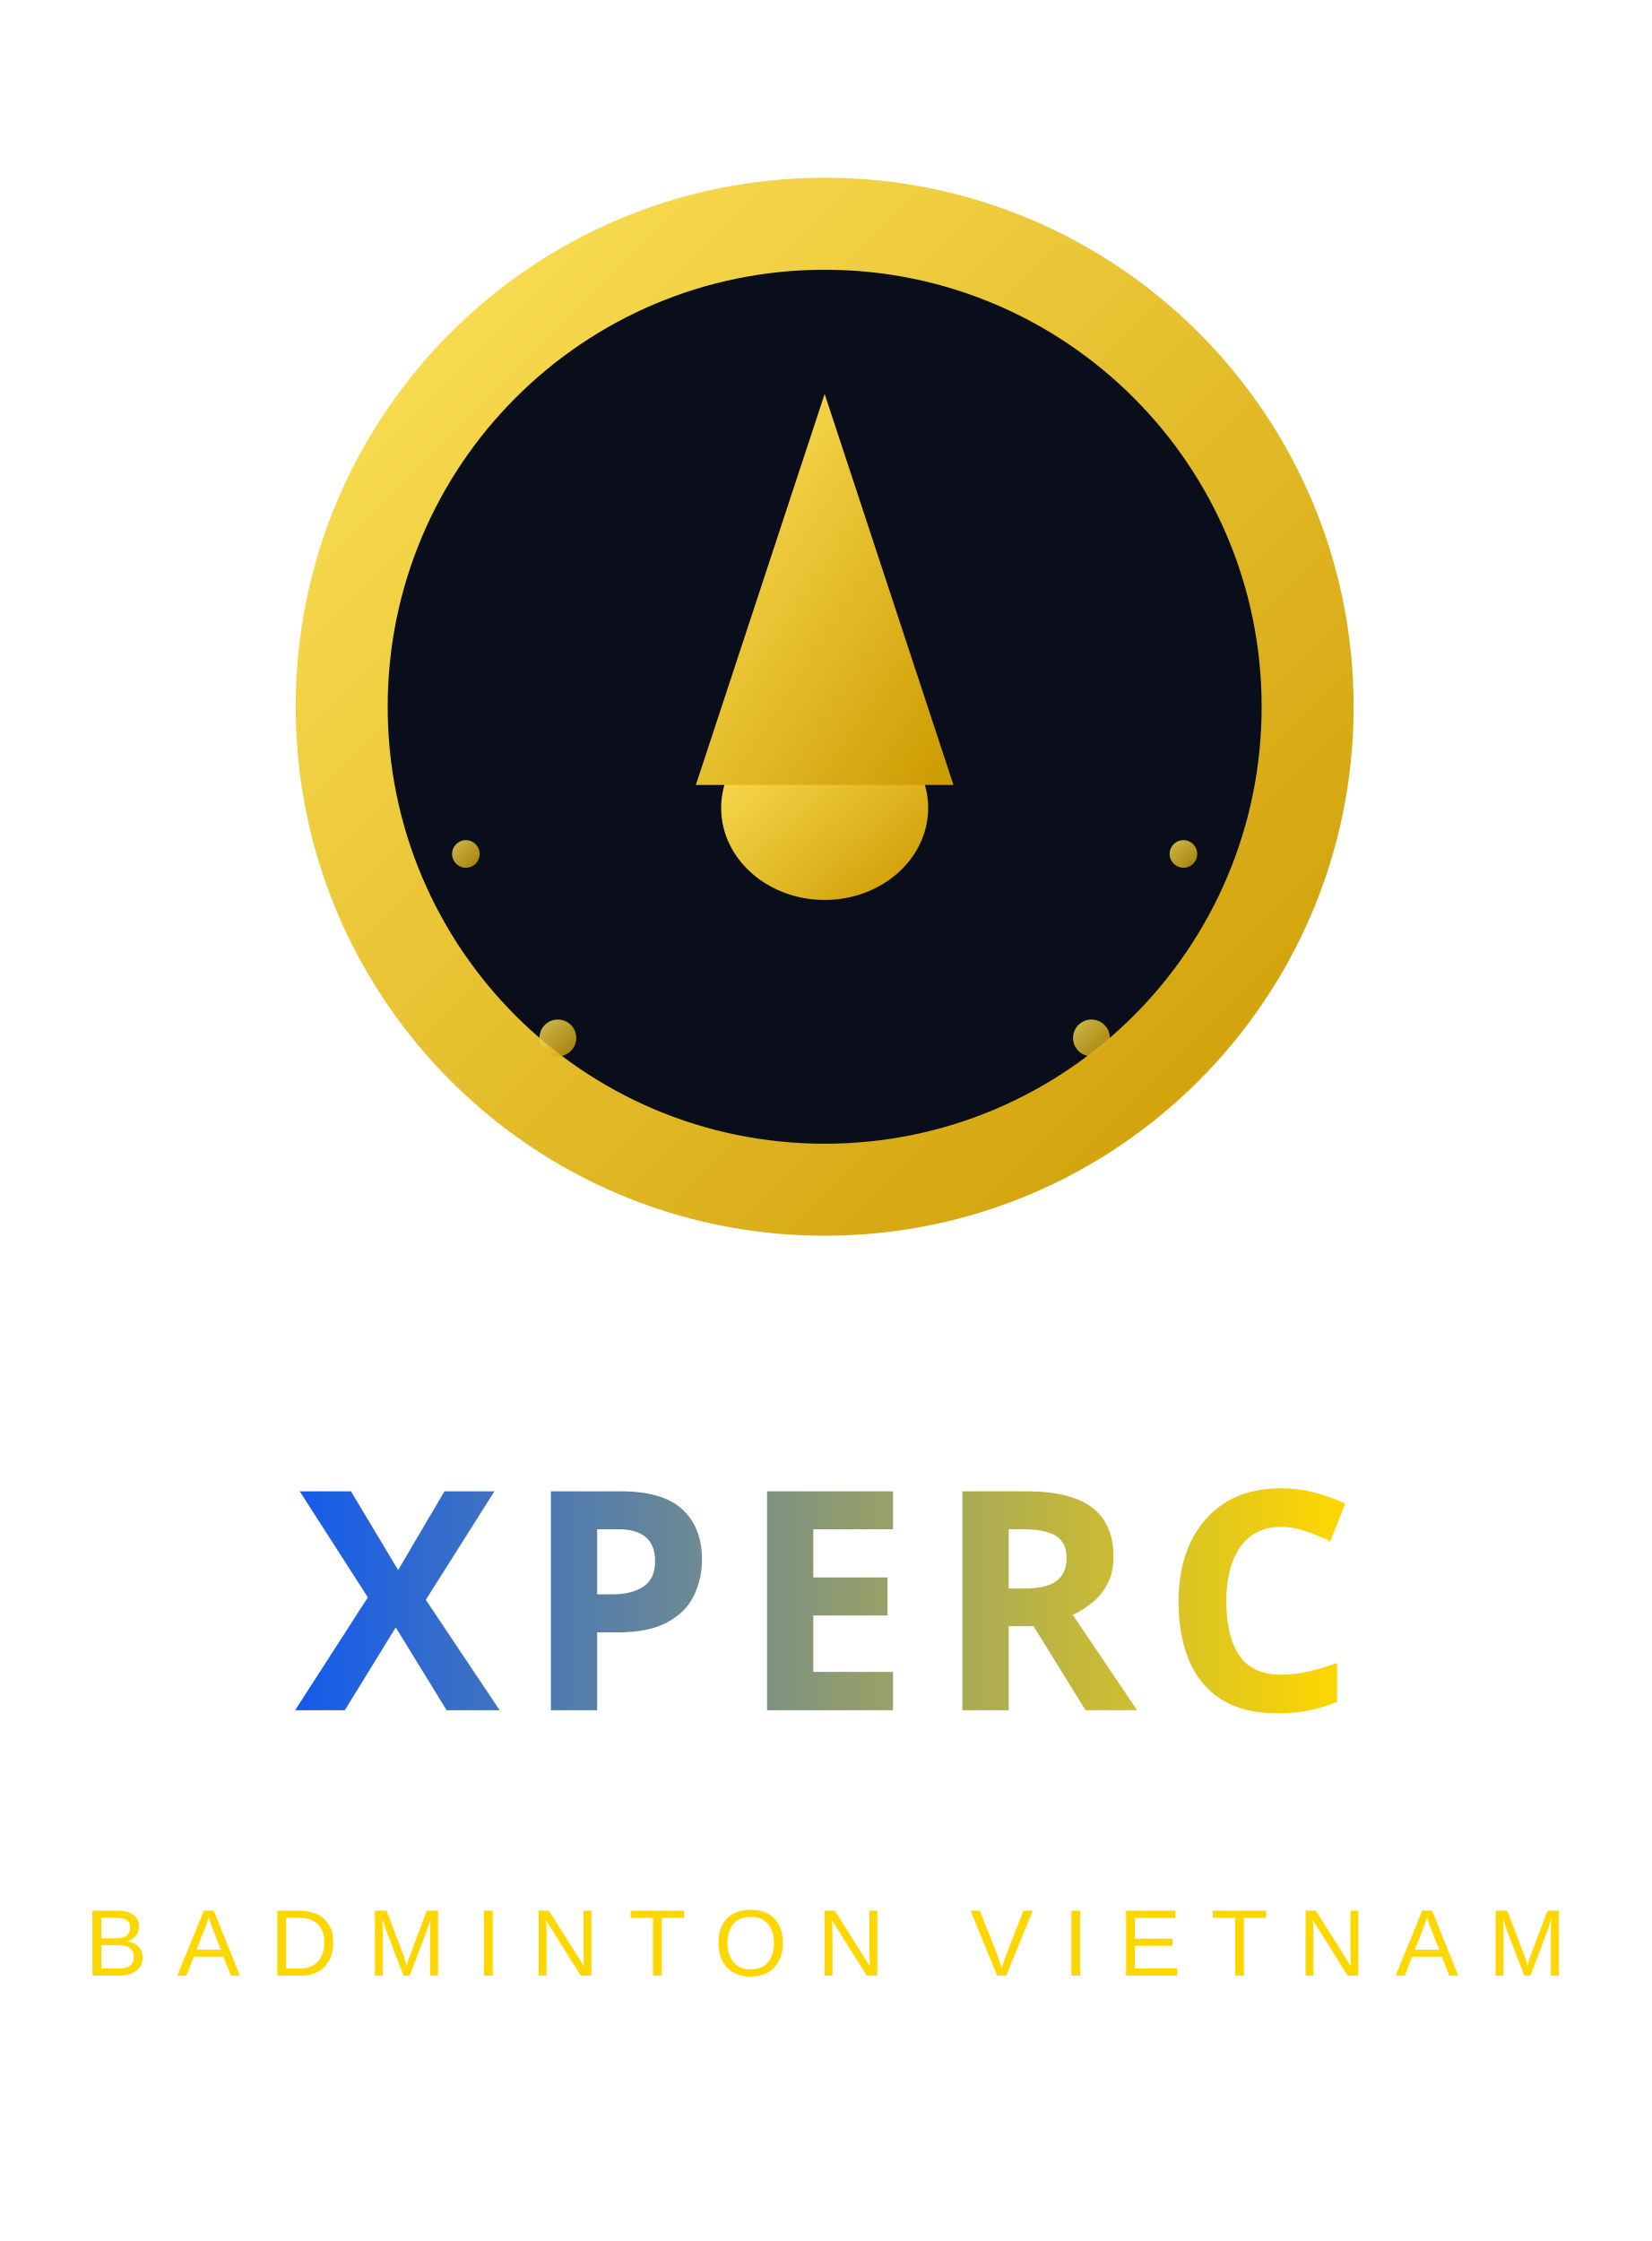
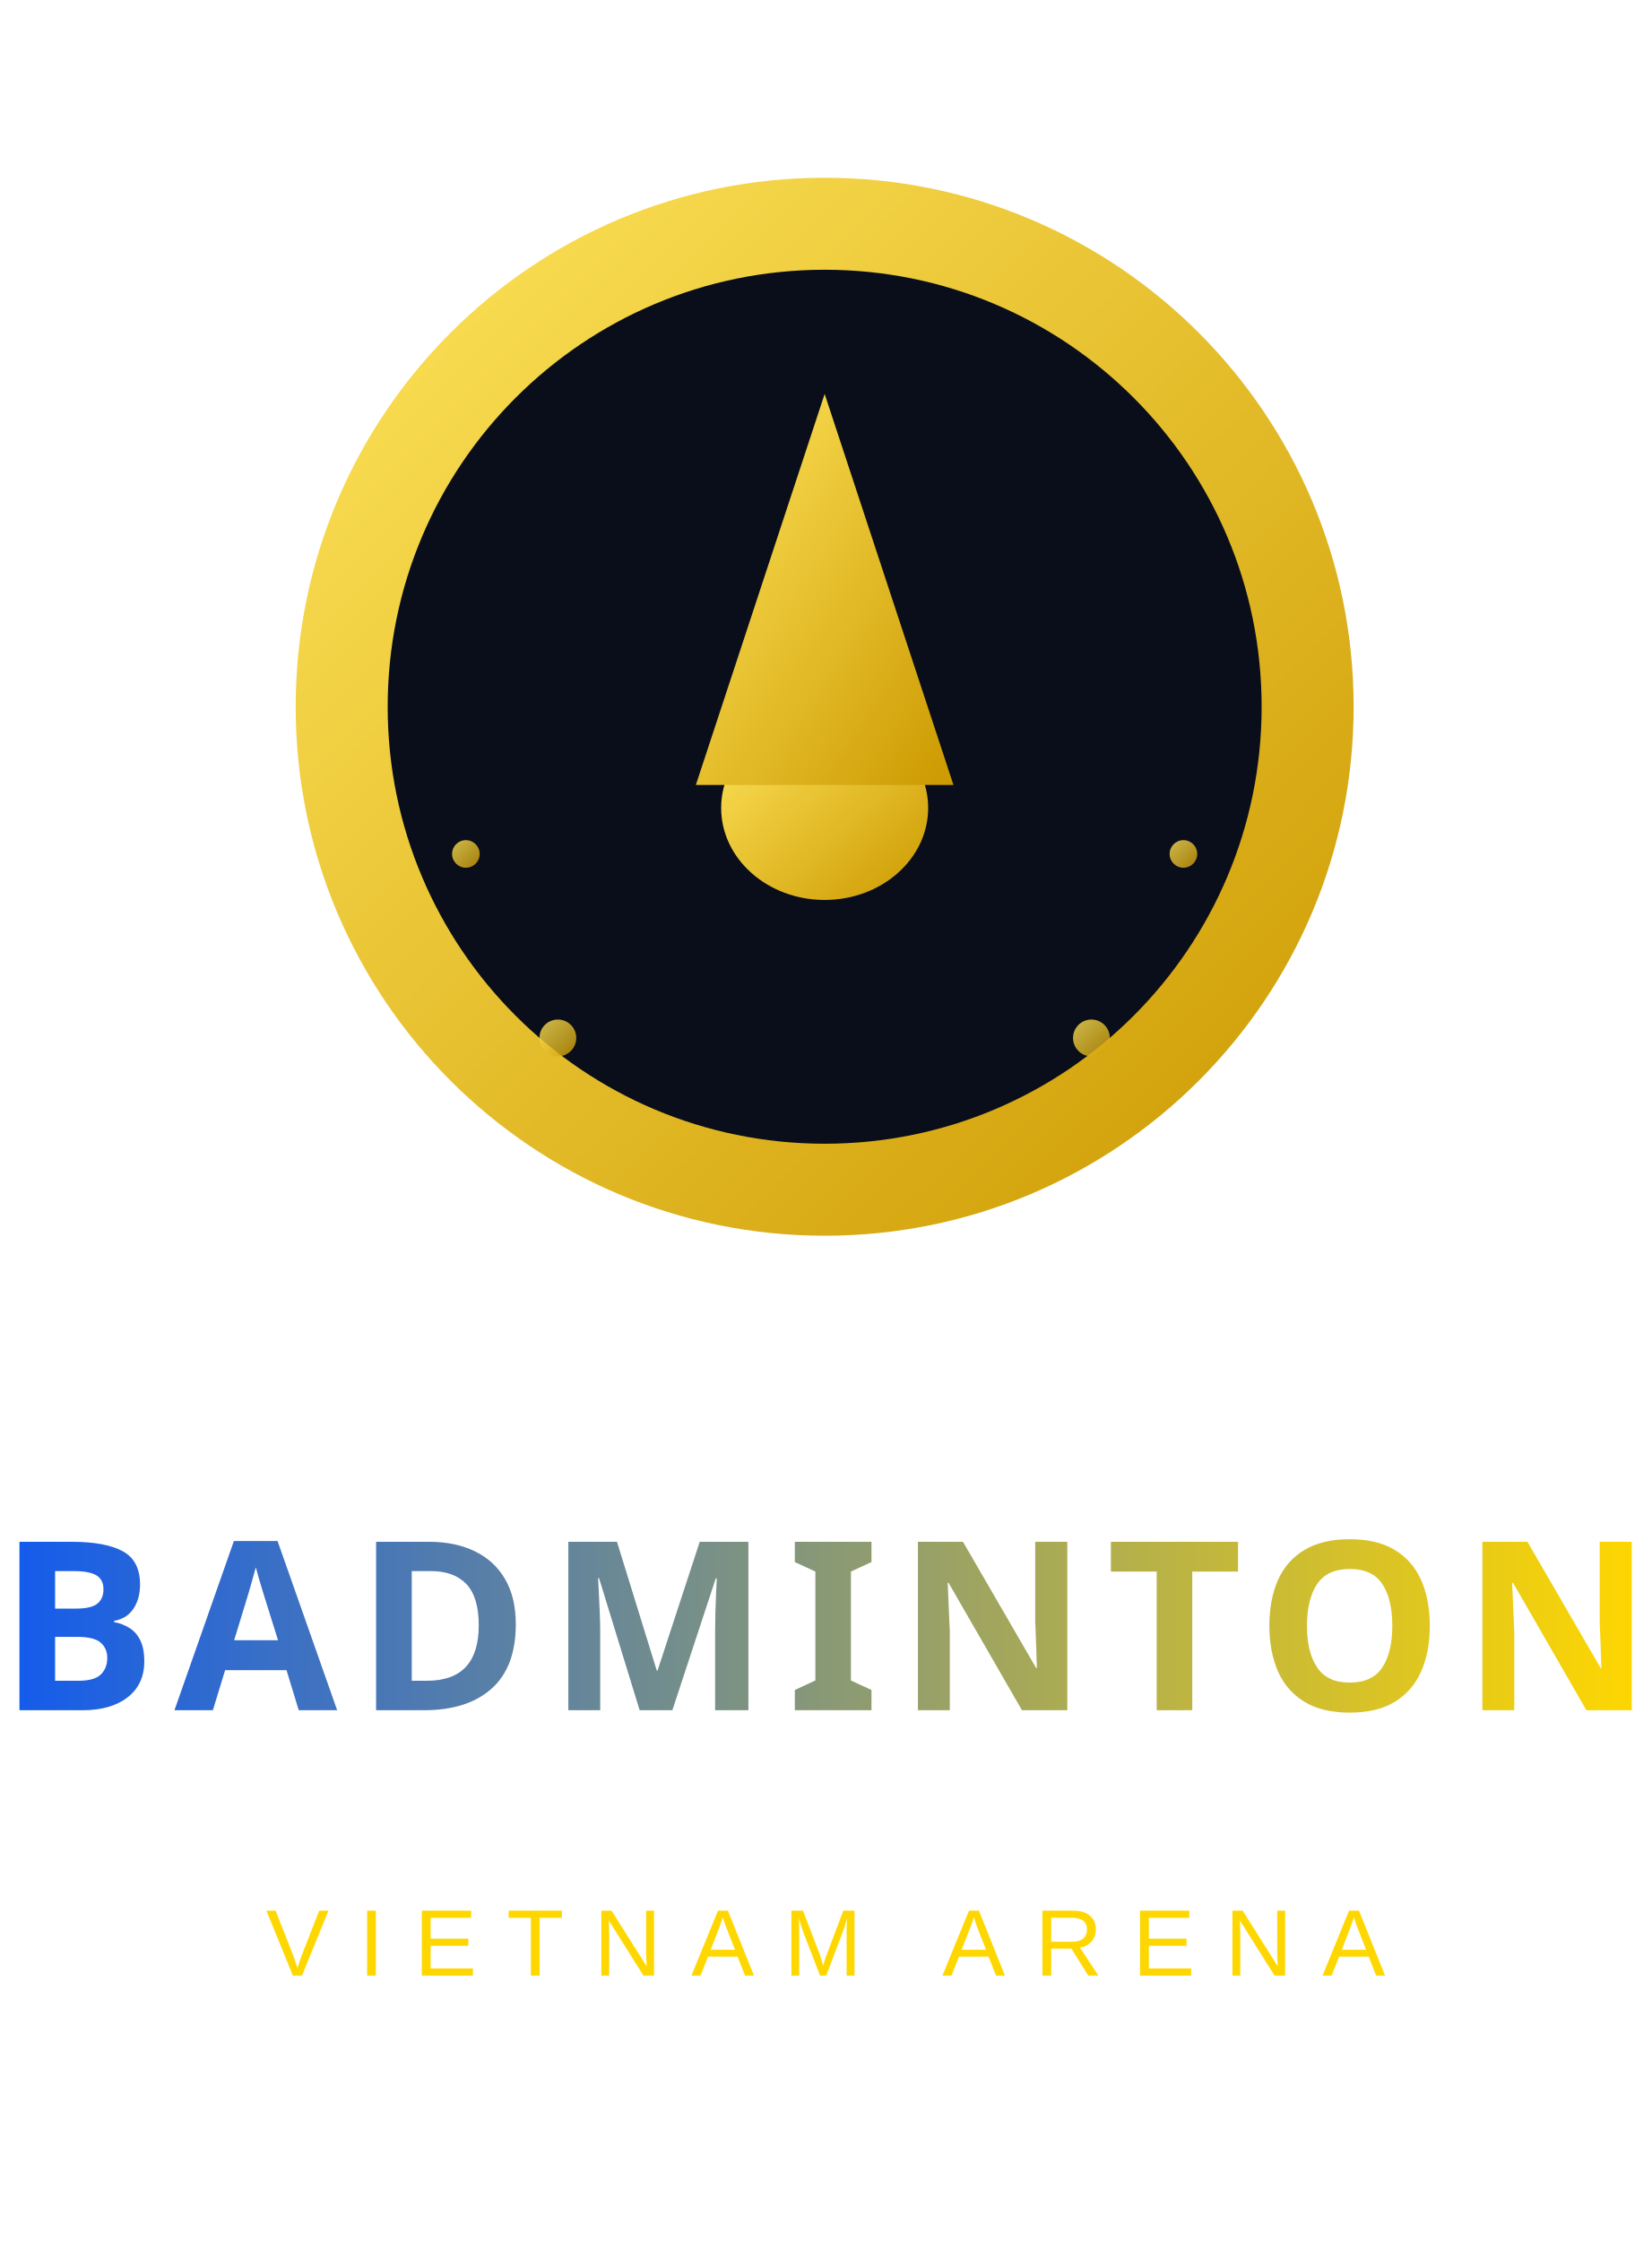
<svg xmlns="http://www.w3.org/2000/svg" viewBox="0 0 280 380">
  <defs>
    <linearGradient id="gold" x1="0%" y1="0%" x2="100%" y2="100%">
      <stop offset="0%" stop-color="#FFE55C" />
      <stop offset="100%" stop-color="#CC9900" />
    </linearGradient>
    <linearGradient id="blue-text" x1="0%" y1="0%" x2="100%" y2="0%">
      <stop offset="0%" stop-color="#135bec" />
      <stop offset="100%" stop-color="#FFD700" />
    </linearGradient>
  </defs>
  <g transform="translate(40, 20) scale(0.39)">
    <circle cx="256" cy="256" r="230" fill="url(#gold)" />
    <circle cx="256" cy="256" r="190" fill="#0a0e1a" />
    <g fill="url(#gold)">
      <ellipse cx="256" cy="300" rx="45" ry="40" />
      <polygon points="256,120 200,290 312,290" />
    </g>
    <g fill="url(#gold)" opacity="0.8">
      <circle cx="140" cy="400" r="8" />
      <circle cx="372" cy="400" r="8" />
      <circle cx="100" cy="320" r="6" />
      <circle cx="412" cy="320" r="6" />
    </g>
  </g>
-   <text x="140" y="290" text-anchor="middle" font-family="Arial Black, Lexend, sans-serif" font-size="52" font-weight="900" fill="url(#blue-text)" letter-spacing="4">
-     XPERC
+   <text x="140" y="290" text-anchor="middle" font-family="Arial Black, Lexend, sans-serif" font-size="40" font-weight="900" fill="url(#blue-text)" letter-spacing="3">
+     BADMINTON
  </text>
  <text x="140" y="335" text-anchor="middle" font-family="Arial, Lexend, sans-serif" font-size="16" font-weight="400" fill="#FFD700" letter-spacing="5">
-     BADMINTON VIETNAM
+     VIETNAM ARENA
  </text>
</svg>
